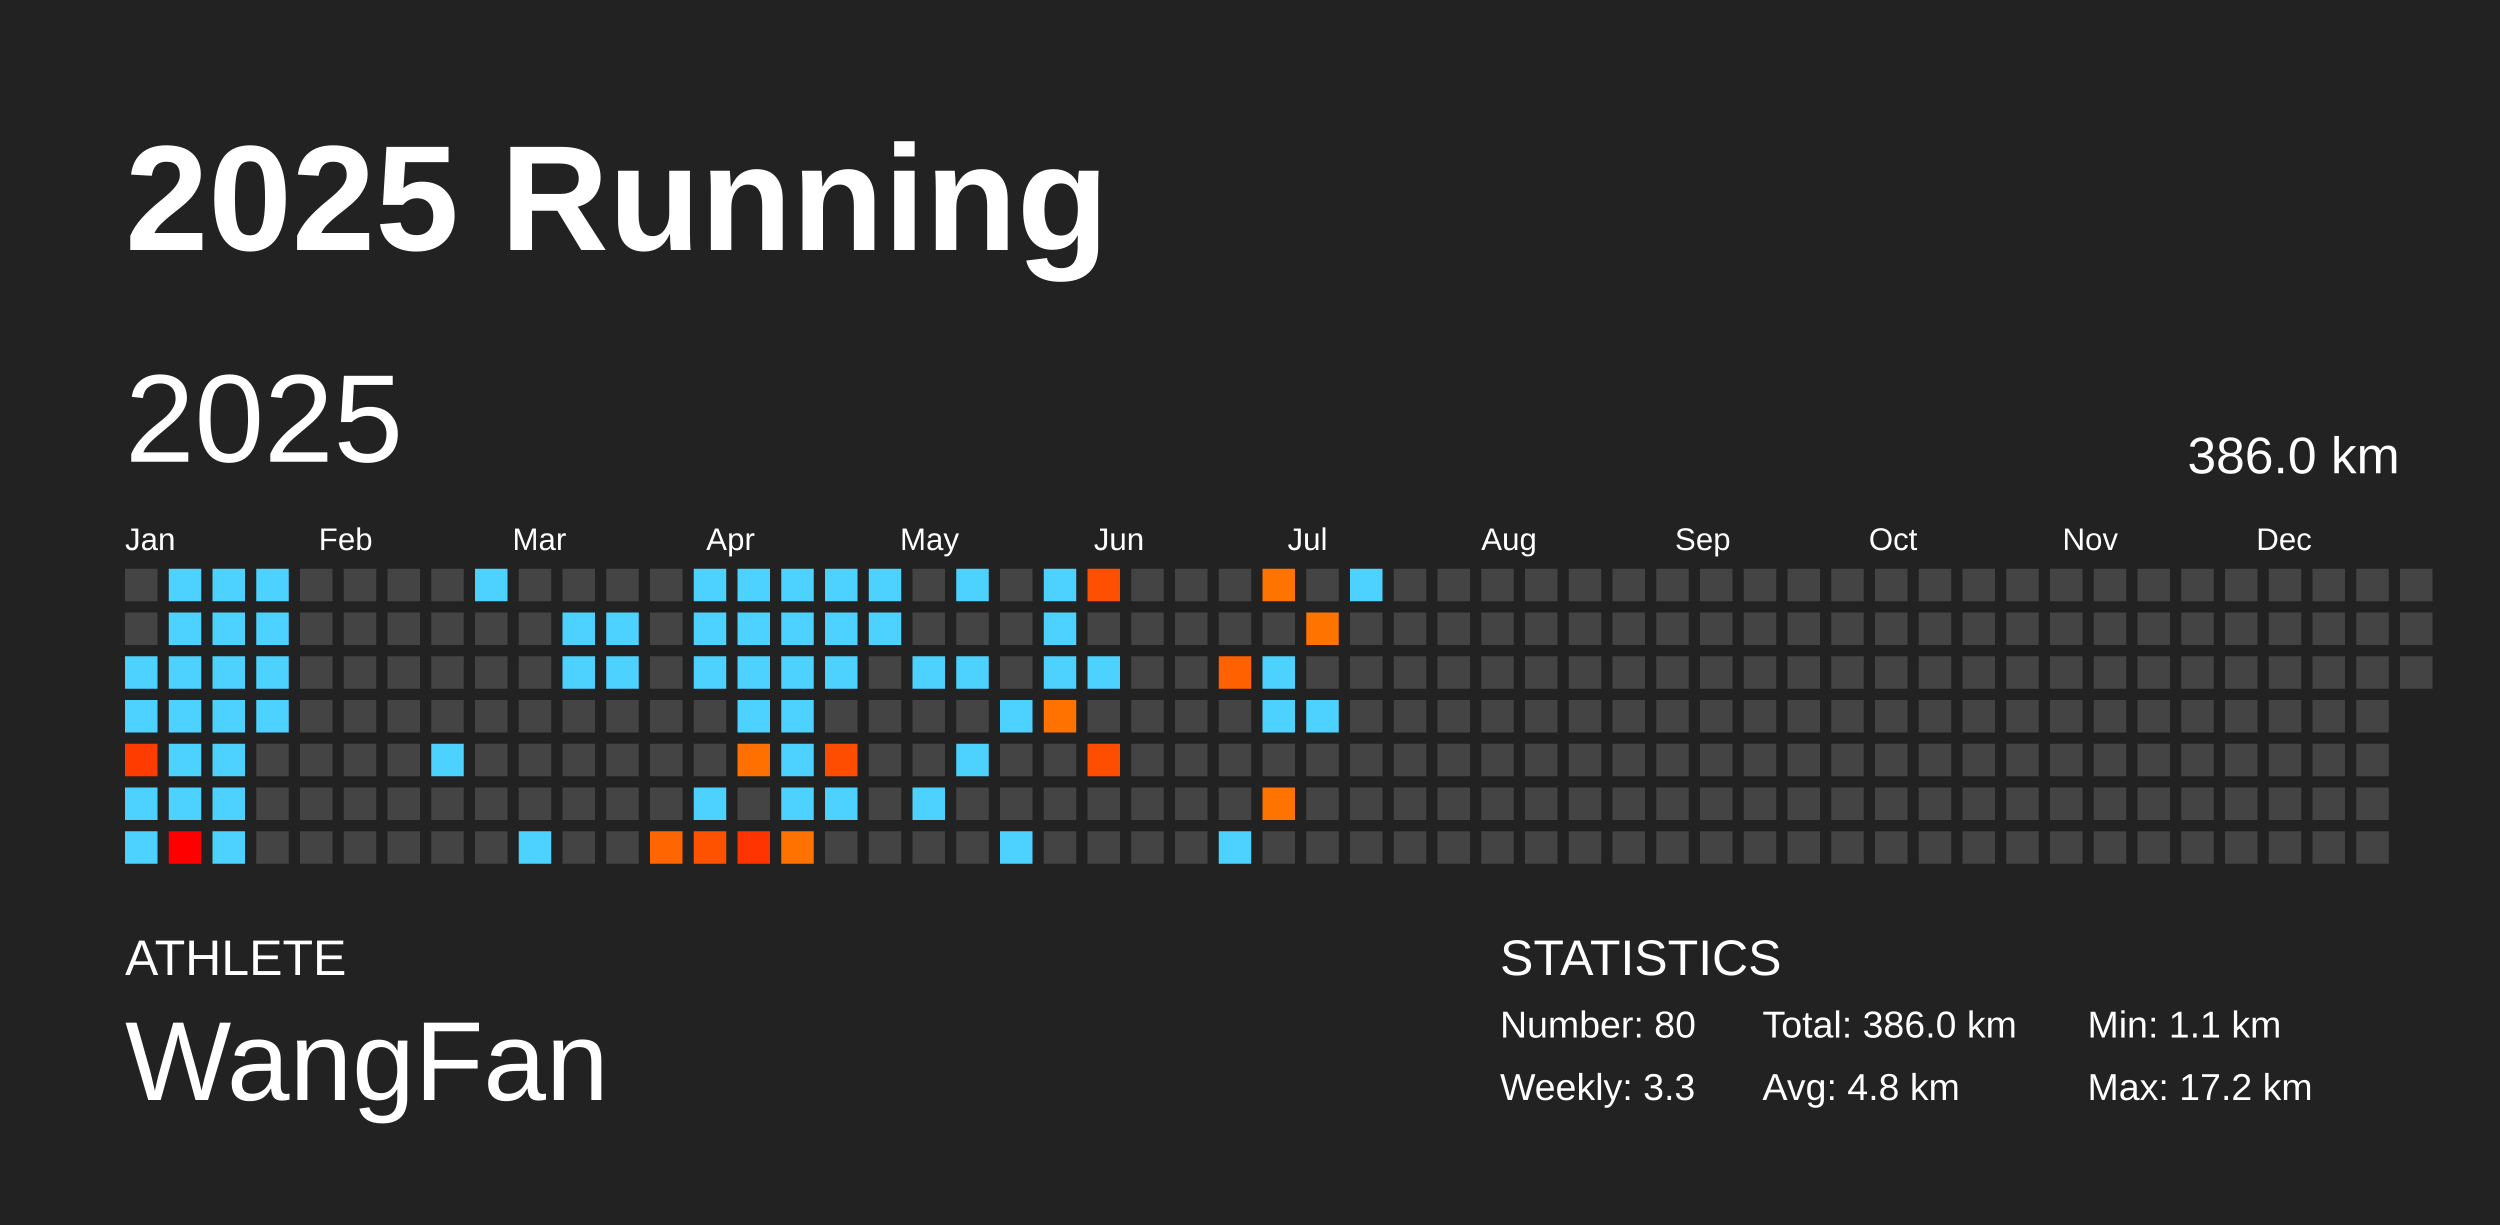
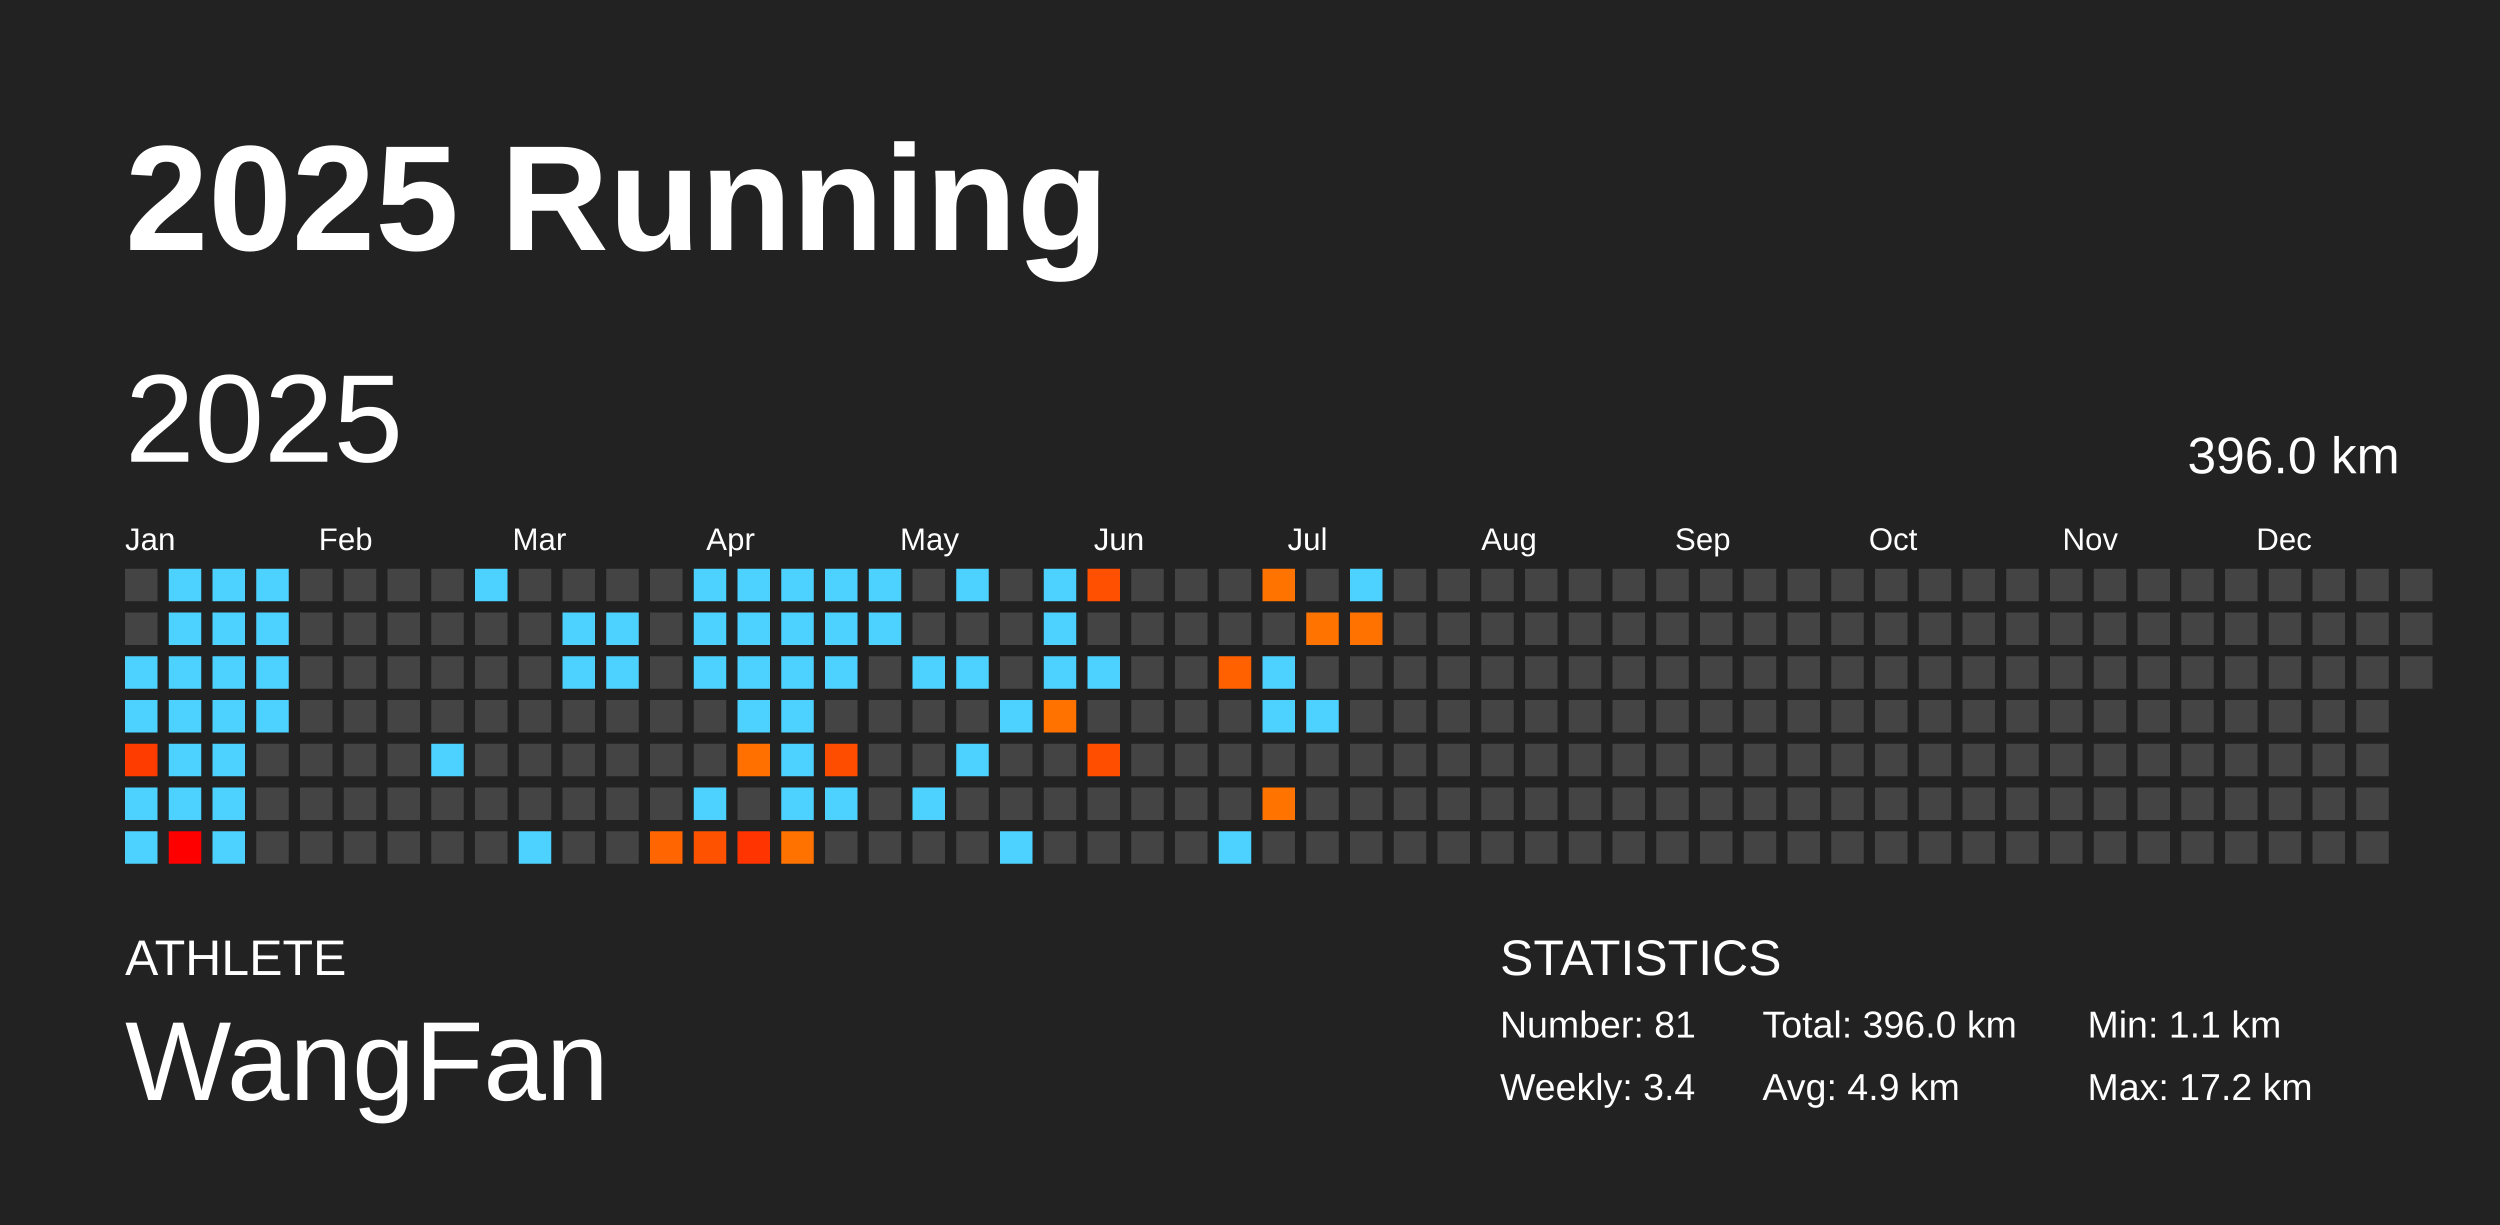
<svg xmlns="http://www.w3.org/2000/svg" baseProfile="full" height="98mm" version="1.1" viewBox="0,0,200,98" width="200mm">
  <defs />
  <rect fill="#222222" height="98" width="200" x="0" y="0" />
  <text fill="#FFFFFF" style="font-size:12px; font-family:Arial; font-weight:bold;" x="10" y="20">2025 Running</text>
  <text fill="#FFFFFF" style="font-size:4px; font-family:Arial" x="10" y="78">ATHLETE</text>
  <text fill="#FFFFFF" style="font-size:9px; font-family:Arial" x="10" y="88">WangFan</text>
  <text fill="#FFFFFF" style="font-size:4px; font-family:Arial" x="120" y="78">STATISTICS</text>
-   <text fill="#FFFFFF" style="font-size:3px; font-family:Arial" x="120" y="83">Number: 80</text>
-   <text fill="#FFFFFF" style="font-size:3px; font-family:Arial" x="120" y="88">Weekly: 3.3</text>
-   <text fill="#FFFFFF" style="font-size:3px; font-family:Arial" x="141" y="83">Total: 386.0 km</text>
-   <text fill="#FFFFFF" style="font-size:3px; font-family:Arial" x="141" y="88">Avg: 4.8 km</text>
+   <text fill="#FFFFFF" style="font-size:3px; font-family:Arial" x="120" y="83">Number: 81</text>
+   <text fill="#FFFFFF" style="font-size:3px; font-family:Arial" x="120" y="88">Weekly: 3.4</text>
+   <text fill="#FFFFFF" style="font-size:3px; font-family:Arial" x="141" y="83">Total: 396.0 km</text>
+   <text fill="#FFFFFF" style="font-size:3px; font-family:Arial" x="141" y="88">Avg: 4.9 km</text>
  <text fill="#FFFFFF" style="font-size:3px; font-family:Arial" x="167" y="83">Min: 1.1 km</text>
  <text fill="#FFFFFF" style="font-size:3px; font-family:Arial" x="167" y="88">Max: 17.2 km</text>
  <text dominant-baseline="hanging" fill="#FFFFFF" style="font-size:10.0px; font-family:Arial;" x="10" y="30">2025</text>
-   <text dominant-baseline="hanging" fill="#FFFFFF" style="font-size:4.125px; font-family:Arial;" x="175" y="35">386.0 km</text>
+   <text dominant-baseline="hanging" fill="#FFFFFF" style="font-size:4.125px; font-family:Arial;" x="175" y="35">396.0 km</text>
  <text fill="#FFFFFF" style="font-size:2.5px; font-family:Arial" x="10.0" y="44">Jan</text>
  <text fill="#FFFFFF" style="font-size:2.5px; font-family:Arial" x="25.5" y="44">Feb</text>
  <text fill="#FFFFFF" style="font-size:2.5px; font-family:Arial" x="41.0" y="44">Mar</text>
  <text fill="#FFFFFF" style="font-size:2.5px; font-family:Arial" x="56.5" y="44">Apr</text>
  <text fill="#FFFFFF" style="font-size:2.5px; font-family:Arial" x="72.0" y="44">May</text>
  <text fill="#FFFFFF" style="font-size:2.5px; font-family:Arial" x="87.5" y="44">Jun</text>
  <text fill="#FFFFFF" style="font-size:2.5px; font-family:Arial" x="103.0" y="44">Jul</text>
  <text fill="#FFFFFF" style="font-size:2.5px; font-family:Arial" x="118.5" y="44">Aug</text>
  <text fill="#FFFFFF" style="font-size:2.5px; font-family:Arial" x="134.0" y="44">Sep</text>
  <text fill="#FFFFFF" style="font-size:2.5px; font-family:Arial" x="149.5" y="44">Oct</text>
  <text fill="#FFFFFF" style="font-size:2.5px; font-family:Arial" x="165.0" y="44">Nov</text>
  <text fill="#FFFFFF" style="font-size:2.5px; font-family:Arial" x="180.5" y="44">Dec</text>
  <rect fill="#444444" height="2.6" width="2.6" x="10.0" y="45.5" />
  <rect fill="#444444" height="2.6" width="2.6" x="10.0" y="49.0" />
  <rect fill="#4dd2ff" height="2.6" width="2.6" x="10.0" y="52.5" />
  <rect fill="#4dd2ff" height="2.6" width="2.6" x="10.0" y="56.0" />
  <rect fill="#ff3c00" height="2.6" width="2.6" x="10.0" y="59.5" />
  <rect fill="#4dd2ff" height="2.6" width="2.6" x="10.0" y="63.0" />
  <rect fill="#4dd2ff" height="2.6" width="2.6" x="10.0" y="66.5" />
  <rect fill="#4dd2ff" height="2.6" width="2.6" x="13.5" y="45.5" />
  <rect fill="#4dd2ff" height="2.6" width="2.6" x="13.5" y="49.0" />
  <rect fill="#4dd2ff" height="2.6" width="2.6" x="13.5" y="52.5" />
  <rect fill="#4dd2ff" height="2.6" width="2.6" x="13.5" y="56.0" />
  <rect fill="#4dd2ff" height="2.6" width="2.6" x="13.5" y="59.5" />
  <rect fill="#4dd2ff" height="2.6" width="2.6" x="13.5" y="63.0" />
  <rect fill="#ff0000" height="2.6" width="2.6" x="13.5" y="66.5" />
  <rect fill="#4dd2ff" height="2.6" width="2.6" x="17.0" y="45.5" />
  <rect fill="#4dd2ff" height="2.6" width="2.6" x="17.0" y="49.0" />
  <rect fill="#4dd2ff" height="2.6" width="2.6" x="17.0" y="52.5" />
  <rect fill="#4dd2ff" height="2.6" width="2.6" x="17.0" y="56.0" />
  <rect fill="#4dd2ff" height="2.6" width="2.6" x="17.0" y="59.5" />
  <rect fill="#4dd2ff" height="2.6" width="2.6" x="17.0" y="63.0" />
  <rect fill="#4dd2ff" height="2.6" width="2.6" x="17.0" y="66.5" />
  <rect fill="#4dd2ff" height="2.6" width="2.6" x="20.5" y="45.5" />
  <rect fill="#4dd2ff" height="2.6" width="2.6" x="20.5" y="49.0" />
  <rect fill="#4dd2ff" height="2.6" width="2.6" x="20.5" y="52.5" />
  <rect fill="#4dd2ff" height="2.6" width="2.6" x="20.5" y="56.0" />
  <rect fill="#444444" height="2.6" width="2.6" x="20.5" y="59.5" />
  <rect fill="#444444" height="2.6" width="2.6" x="20.5" y="63.0" />
  <rect fill="#444444" height="2.6" width="2.6" x="20.5" y="66.5" />
  <rect fill="#444444" height="2.6" width="2.6" x="24.0" y="45.5" />
  <rect fill="#444444" height="2.6" width="2.6" x="24.0" y="49.0" />
  <rect fill="#444444" height="2.6" width="2.6" x="24.0" y="52.5" />
  <rect fill="#444444" height="2.6" width="2.6" x="24.0" y="56.0" />
  <rect fill="#444444" height="2.6" width="2.6" x="24.0" y="59.5" />
  <rect fill="#444444" height="2.6" width="2.6" x="24.0" y="63.0" />
  <rect fill="#444444" height="2.6" width="2.6" x="24.0" y="66.5" />
  <rect fill="#444444" height="2.6" width="2.6" x="27.5" y="45.5" />
  <rect fill="#444444" height="2.6" width="2.6" x="27.5" y="49.0" />
  <rect fill="#444444" height="2.6" width="2.6" x="27.5" y="52.5" />
  <rect fill="#444444" height="2.6" width="2.6" x="27.5" y="56.0" />
  <rect fill="#444444" height="2.6" width="2.6" x="27.5" y="59.5" />
  <rect fill="#444444" height="2.6" width="2.6" x="27.5" y="63.0" />
  <rect fill="#444444" height="2.6" width="2.6" x="27.5" y="66.5" />
  <rect fill="#444444" height="2.6" width="2.6" x="31.0" y="45.5" />
  <rect fill="#444444" height="2.6" width="2.6" x="31.0" y="49.0" />
  <rect fill="#444444" height="2.6" width="2.6" x="31.0" y="52.5" />
  <rect fill="#444444" height="2.6" width="2.6" x="31.0" y="56.0" />
  <rect fill="#444444" height="2.6" width="2.6" x="31.0" y="59.5" />
  <rect fill="#444444" height="2.6" width="2.6" x="31.0" y="63.0" />
  <rect fill="#444444" height="2.6" width="2.6" x="31.0" y="66.5" />
  <rect fill="#444444" height="2.6" width="2.6" x="34.5" y="45.5" />
  <rect fill="#444444" height="2.6" width="2.6" x="34.5" y="49.0" />
  <rect fill="#444444" height="2.6" width="2.6" x="34.5" y="52.5" />
  <rect fill="#444444" height="2.6" width="2.6" x="34.5" y="56.0" />
  <rect fill="#4dd2ff" height="2.6" width="2.6" x="34.5" y="59.5" />
  <rect fill="#444444" height="2.6" width="2.6" x="34.5" y="63.0" />
  <rect fill="#444444" height="2.6" width="2.6" x="34.5" y="66.5" />
  <rect fill="#4dd2ff" height="2.6" width="2.6" x="38.0" y="45.5" />
  <rect fill="#444444" height="2.6" width="2.6" x="38.0" y="49.0" />
  <rect fill="#444444" height="2.6" width="2.6" x="38.0" y="52.5" />
  <rect fill="#444444" height="2.6" width="2.6" x="38.0" y="56.0" />
  <rect fill="#444444" height="2.6" width="2.6" x="38.0" y="59.5" />
  <rect fill="#444444" height="2.6" width="2.6" x="38.0" y="63.0" />
  <rect fill="#444444" height="2.6" width="2.6" x="38.0" y="66.5" />
  <rect fill="#444444" height="2.6" width="2.6" x="41.5" y="45.5" />
  <rect fill="#444444" height="2.6" width="2.6" x="41.5" y="49.0" />
  <rect fill="#444444" height="2.6" width="2.6" x="41.5" y="52.5" />
  <rect fill="#444444" height="2.6" width="2.6" x="41.5" y="56.0" />
  <rect fill="#444444" height="2.6" width="2.6" x="41.5" y="59.5" />
  <rect fill="#444444" height="2.6" width="2.6" x="41.5" y="63.0" />
  <rect fill="#4dd2ff" height="2.6" width="2.6" x="41.5" y="66.5" />
  <rect fill="#444444" height="2.6" width="2.6" x="45.0" y="45.5" />
  <rect fill="#4dd2ff" height="2.6" width="2.6" x="45.0" y="49.0" />
  <rect fill="#4dd2ff" height="2.6" width="2.6" x="45.0" y="52.5" />
  <rect fill="#444444" height="2.6" width="2.6" x="45.0" y="56.0" />
  <rect fill="#444444" height="2.6" width="2.6" x="45.0" y="59.5" />
  <rect fill="#444444" height="2.6" width="2.6" x="45.0" y="63.0" />
  <rect fill="#444444" height="2.6" width="2.6" x="45.0" y="66.5" />
  <rect fill="#444444" height="2.6" width="2.6" x="48.5" y="45.5" />
  <rect fill="#4dd2ff" height="2.6" width="2.6" x="48.5" y="49.0" />
  <rect fill="#4dd2ff" height="2.6" width="2.6" x="48.5" y="52.5" />
  <rect fill="#444444" height="2.6" width="2.6" x="48.5" y="56.0" />
  <rect fill="#444444" height="2.6" width="2.6" x="48.5" y="59.5" />
  <rect fill="#444444" height="2.6" width="2.6" x="48.5" y="63.0" />
  <rect fill="#444444" height="2.6" width="2.6" x="48.5" y="66.5" />
  <rect fill="#444444" height="2.6" width="2.6" x="52.0" y="45.5" />
  <rect fill="#444444" height="2.6" width="2.6" x="52.0" y="49.0" />
  <rect fill="#444444" height="2.6" width="2.6" x="52.0" y="52.5" />
  <rect fill="#444444" height="2.6" width="2.6" x="52.0" y="56.0" />
  <rect fill="#444444" height="2.6" width="2.6" x="52.0" y="59.5" />
  <rect fill="#444444" height="2.6" width="2.6" x="52.0" y="63.0" />
  <rect fill="#ff6500" height="2.6" width="2.6" x="52.0" y="66.5" />
  <rect fill="#4dd2ff" height="2.6" width="2.6" x="55.5" y="45.5" />
  <rect fill="#4dd2ff" height="2.6" width="2.6" x="55.5" y="49.0" />
  <rect fill="#4dd2ff" height="2.6" width="2.6" x="55.5" y="52.5" />
  <rect fill="#444444" height="2.6" width="2.6" x="55.5" y="56.0" />
  <rect fill="#444444" height="2.6" width="2.6" x="55.5" y="59.5" />
  <rect fill="#4dd2ff" height="2.6" width="2.6" x="55.5" y="63.0" />
  <rect fill="#ff5200" height="2.6" width="2.6" x="55.5" y="66.5" />
  <rect fill="#4dd2ff" height="2.6" width="2.6" x="59.0" y="45.5" />
  <rect fill="#4dd2ff" height="2.6" width="2.6" x="59.0" y="49.0" />
  <rect fill="#4dd2ff" height="2.6" width="2.6" x="59.0" y="52.5" />
  <rect fill="#4dd2ff" height="2.6" width="2.6" x="59.0" y="56.0" />
  <rect fill="#ff7000" height="2.6" width="2.6" x="59.0" y="59.5" />
  <rect fill="#444444" height="2.6" width="2.6" x="59.0" y="63.0" />
  <rect fill="#ff3400" height="2.6" width="2.6" x="59.0" y="66.5" />
  <rect fill="#4dd2ff" height="2.6" width="2.6" x="62.5" y="45.5" />
  <rect fill="#4dd2ff" height="2.6" width="2.6" x="62.5" y="49.0" />
  <rect fill="#4dd2ff" height="2.6" width="2.6" x="62.5" y="52.5" />
  <rect fill="#4dd2ff" height="2.6" width="2.6" x="62.5" y="56.0" />
  <rect fill="#4dd2ff" height="2.6" width="2.6" x="62.5" y="59.5" />
  <rect fill="#4dd2ff" height="2.6" width="2.6" x="62.5" y="63.0" />
  <rect fill="#ff7200" height="2.6" width="2.6" x="62.5" y="66.5" />
  <rect fill="#4dd2ff" height="2.6" width="2.6" x="66.0" y="45.5" />
  <rect fill="#4dd2ff" height="2.6" width="2.6" x="66.0" y="49.0" />
  <rect fill="#4dd2ff" height="2.6" width="2.6" x="66.0" y="52.5" />
  <rect fill="#444444" height="2.6" width="2.6" x="66.0" y="56.0" />
  <rect fill="#ff4d00" height="2.6" width="2.6" x="66.0" y="59.5" />
  <rect fill="#4dd2ff" height="2.6" width="2.6" x="66.0" y="63.0" />
  <rect fill="#444444" height="2.6" width="2.6" x="66.0" y="66.5" />
  <rect fill="#4dd2ff" height="2.6" width="2.6" x="69.5" y="45.5" />
  <rect fill="#4dd2ff" height="2.6" width="2.6" x="69.5" y="49.0" />
  <rect fill="#444444" height="2.6" width="2.6" x="69.5" y="52.5" />
  <rect fill="#444444" height="2.6" width="2.6" x="69.5" y="56.0" />
  <rect fill="#444444" height="2.6" width="2.6" x="69.5" y="59.5" />
  <rect fill="#444444" height="2.6" width="2.6" x="69.5" y="63.0" />
  <rect fill="#444444" height="2.6" width="2.6" x="69.5" y="66.5" />
  <rect fill="#444444" height="2.6" width="2.6" x="73.0" y="45.5" />
  <rect fill="#444444" height="2.6" width="2.6" x="73.0" y="49.0" />
  <rect fill="#4dd2ff" height="2.6" width="2.6" x="73.0" y="52.5" />
  <rect fill="#444444" height="2.6" width="2.6" x="73.0" y="56.0" />
  <rect fill="#444444" height="2.6" width="2.6" x="73.0" y="59.5" />
  <rect fill="#4dd2ff" height="2.6" width="2.6" x="73.0" y="63.0" />
  <rect fill="#444444" height="2.6" width="2.6" x="73.0" y="66.5" />
  <rect fill="#4dd2ff" height="2.6" width="2.6" x="76.5" y="45.5" />
  <rect fill="#444444" height="2.6" width="2.6" x="76.5" y="49.0" />
  <rect fill="#4dd2ff" height="2.6" width="2.6" x="76.5" y="52.5" />
  <rect fill="#444444" height="2.6" width="2.6" x="76.5" y="56.0" />
  <rect fill="#4dd2ff" height="2.6" width="2.6" x="76.5" y="59.5" />
  <rect fill="#444444" height="2.6" width="2.6" x="76.5" y="63.0" />
  <rect fill="#444444" height="2.6" width="2.6" x="76.5" y="66.5" />
  <rect fill="#444444" height="2.6" width="2.6" x="80.0" y="45.5" />
  <rect fill="#444444" height="2.6" width="2.6" x="80.0" y="49.0" />
  <rect fill="#444444" height="2.6" width="2.6" x="80.0" y="52.5" />
  <rect fill="#4dd2ff" height="2.6" width="2.6" x="80.0" y="56.0" />
  <rect fill="#444444" height="2.6" width="2.6" x="80.0" y="59.5" />
  <rect fill="#444444" height="2.6" width="2.6" x="80.0" y="63.0" />
  <rect fill="#4dd2ff" height="2.6" width="2.6" x="80.0" y="66.5" />
  <rect fill="#4dd2ff" height="2.6" width="2.6" x="83.5" y="45.5" />
  <rect fill="#4dd2ff" height="2.6" width="2.6" x="83.5" y="49.0" />
  <rect fill="#4dd2ff" height="2.6" width="2.6" x="83.5" y="52.5" />
  <rect fill="#ff7200" height="2.6" width="2.6" x="83.5" y="56.0" />
  <rect fill="#444444" height="2.6" width="2.6" x="83.5" y="59.5" />
  <rect fill="#444444" height="2.6" width="2.6" x="83.5" y="63.0" />
  <rect fill="#444444" height="2.6" width="2.6" x="83.5" y="66.5" />
  <rect fill="#ff4f00" height="2.6" width="2.6" x="87.0" y="45.5" />
  <rect fill="#444444" height="2.6" width="2.6" x="87.0" y="49.0" />
  <rect fill="#4dd2ff" height="2.6" width="2.6" x="87.0" y="52.5" />
  <rect fill="#444444" height="2.6" width="2.6" x="87.0" y="56.0" />
  <rect fill="#ff4e00" height="2.6" width="2.6" x="87.0" y="59.5" />
  <rect fill="#444444" height="2.6" width="2.6" x="87.0" y="63.0" />
  <rect fill="#444444" height="2.6" width="2.6" x="87.0" y="66.5" />
  <rect fill="#444444" height="2.6" width="2.6" x="90.5" y="45.5" />
  <rect fill="#444444" height="2.6" width="2.6" x="90.5" y="49.0" />
  <rect fill="#444444" height="2.6" width="2.6" x="90.5" y="52.5" />
  <rect fill="#444444" height="2.6" width="2.6" x="90.5" y="56.0" />
  <rect fill="#444444" height="2.6" width="2.6" x="90.5" y="59.5" />
  <rect fill="#444444" height="2.6" width="2.6" x="90.5" y="63.0" />
  <rect fill="#444444" height="2.6" width="2.6" x="90.5" y="66.5" />
  <rect fill="#444444" height="2.6" width="2.6" x="94.0" y="45.5" />
  <rect fill="#444444" height="2.6" width="2.6" x="94.0" y="49.0" />
  <rect fill="#444444" height="2.6" width="2.6" x="94.0" y="52.5" />
  <rect fill="#444444" height="2.6" width="2.6" x="94.0" y="56.0" />
  <rect fill="#444444" height="2.6" width="2.6" x="94.0" y="59.5" />
  <rect fill="#444444" height="2.6" width="2.6" x="94.0" y="63.0" />
  <rect fill="#444444" height="2.6" width="2.6" x="94.0" y="66.5" />
  <rect fill="#444444" height="2.6" width="2.6" x="97.5" y="45.5" />
  <rect fill="#444444" height="2.6" width="2.6" x="97.5" y="49.0" />
  <rect fill="#ff6000" height="2.6" width="2.6" x="97.5" y="52.5" />
  <rect fill="#444444" height="2.6" width="2.6" x="97.5" y="56.0" />
  <rect fill="#444444" height="2.6" width="2.6" x="97.5" y="59.5" />
  <rect fill="#444444" height="2.6" width="2.6" x="97.5" y="63.0" />
  <rect fill="#4dd2ff" height="2.6" width="2.6" x="97.5" y="66.5" />
  <rect fill="#ff7300" height="2.6" width="2.6" x="101.0" y="45.5" />
  <rect fill="#444444" height="2.6" width="2.6" x="101.0" y="49.0" />
  <rect fill="#4dd2ff" height="2.6" width="2.6" x="101.0" y="52.5" />
  <rect fill="#4dd2ff" height="2.6" width="2.6" x="101.0" y="56.0" />
  <rect fill="#444444" height="2.6" width="2.6" x="101.0" y="59.5" />
  <rect fill="#ff7300" height="2.6" width="2.6" x="101.0" y="63.0" />
  <rect fill="#444444" height="2.6" width="2.6" x="101.0" y="66.5" />
  <rect fill="#444444" height="2.6" width="2.6" x="104.5" y="45.5" />
  <rect fill="#ff7300" height="2.6" width="2.6" x="104.5" y="49.0" />
  <rect fill="#444444" height="2.6" width="2.6" x="104.5" y="52.5" />
  <rect fill="#4dd2ff" height="2.6" width="2.6" x="104.5" y="56.0" />
  <rect fill="#444444" height="2.6" width="2.6" x="104.5" y="59.5" />
  <rect fill="#444444" height="2.6" width="2.6" x="104.5" y="63.0" />
  <rect fill="#444444" height="2.6" width="2.6" x="104.5" y="66.5" />
  <rect fill="#4dd2ff" height="2.6" width="2.6" x="108.0" y="45.5" />
-   <rect fill="#444444" height="2.6" width="2.6" x="108.0" y="49.0" />
+   <rect fill="#ff7200" height="2.6" width="2.6" x="108.0" y="49.0" />
  <rect fill="#444444" height="2.6" width="2.6" x="108.0" y="52.5" />
  <rect fill="#444444" height="2.6" width="2.6" x="108.0" y="56.0" />
  <rect fill="#444444" height="2.6" width="2.6" x="108.0" y="59.5" />
  <rect fill="#444444" height="2.6" width="2.6" x="108.0" y="63.0" />
  <rect fill="#444444" height="2.6" width="2.6" x="108.0" y="66.5" />
  <rect fill="#444444" height="2.6" width="2.6" x="111.5" y="45.5" />
  <rect fill="#444444" height="2.6" width="2.6" x="111.5" y="49.0" />
  <rect fill="#444444" height="2.6" width="2.6" x="111.5" y="52.5" />
  <rect fill="#444444" height="2.6" width="2.6" x="111.5" y="56.0" />
  <rect fill="#444444" height="2.6" width="2.6" x="111.5" y="59.5" />
  <rect fill="#444444" height="2.6" width="2.6" x="111.5" y="63.0" />
  <rect fill="#444444" height="2.6" width="2.6" x="111.5" y="66.5" />
  <rect fill="#444444" height="2.6" width="2.6" x="115.0" y="45.5" />
  <rect fill="#444444" height="2.6" width="2.6" x="115.0" y="49.0" />
  <rect fill="#444444" height="2.6" width="2.6" x="115.0" y="52.5" />
  <rect fill="#444444" height="2.6" width="2.6" x="115.0" y="56.0" />
  <rect fill="#444444" height="2.6" width="2.6" x="115.0" y="59.5" />
  <rect fill="#444444" height="2.6" width="2.6" x="115.0" y="63.0" />
  <rect fill="#444444" height="2.6" width="2.6" x="115.0" y="66.5" />
  <rect fill="#444444" height="2.6" width="2.6" x="118.5" y="45.5" />
  <rect fill="#444444" height="2.6" width="2.6" x="118.5" y="49.0" />
  <rect fill="#444444" height="2.6" width="2.6" x="118.5" y="52.5" />
  <rect fill="#444444" height="2.6" width="2.6" x="118.5" y="56.0" />
  <rect fill="#444444" height="2.6" width="2.6" x="118.5" y="59.5" />
  <rect fill="#444444" height="2.6" width="2.6" x="118.5" y="63.0" />
  <rect fill="#444444" height="2.6" width="2.6" x="118.5" y="66.5" />
  <rect fill="#444444" height="2.6" width="2.6" x="122.0" y="45.5" />
  <rect fill="#444444" height="2.6" width="2.6" x="122.0" y="49.0" />
  <rect fill="#444444" height="2.6" width="2.6" x="122.0" y="52.5" />
  <rect fill="#444444" height="2.6" width="2.6" x="122.0" y="56.0" />
  <rect fill="#444444" height="2.6" width="2.6" x="122.0" y="59.5" />
  <rect fill="#444444" height="2.6" width="2.6" x="122.0" y="63.0" />
  <rect fill="#444444" height="2.6" width="2.6" x="122.0" y="66.5" />
  <rect fill="#444444" height="2.6" width="2.6" x="125.5" y="45.5" />
  <rect fill="#444444" height="2.6" width="2.6" x="125.5" y="49.0" />
  <rect fill="#444444" height="2.6" width="2.6" x="125.5" y="52.5" />
  <rect fill="#444444" height="2.6" width="2.6" x="125.5" y="56.0" />
  <rect fill="#444444" height="2.6" width="2.6" x="125.5" y="59.5" />
  <rect fill="#444444" height="2.6" width="2.6" x="125.5" y="63.0" />
  <rect fill="#444444" height="2.6" width="2.6" x="125.5" y="66.5" />
  <rect fill="#444444" height="2.6" width="2.6" x="129.0" y="45.5" />
  <rect fill="#444444" height="2.6" width="2.6" x="129.0" y="49.0" />
  <rect fill="#444444" height="2.6" width="2.6" x="129.0" y="52.5" />
  <rect fill="#444444" height="2.6" width="2.6" x="129.0" y="56.0" />
  <rect fill="#444444" height="2.6" width="2.6" x="129.0" y="59.5" />
  <rect fill="#444444" height="2.6" width="2.6" x="129.0" y="63.0" />
  <rect fill="#444444" height="2.6" width="2.6" x="129.0" y="66.5" />
  <rect fill="#444444" height="2.6" width="2.6" x="132.5" y="45.5" />
  <rect fill="#444444" height="2.6" width="2.6" x="132.5" y="49.0" />
  <rect fill="#444444" height="2.6" width="2.6" x="132.5" y="52.5" />
  <rect fill="#444444" height="2.6" width="2.6" x="132.5" y="56.0" />
  <rect fill="#444444" height="2.6" width="2.6" x="132.5" y="59.5" />
  <rect fill="#444444" height="2.6" width="2.6" x="132.5" y="63.0" />
  <rect fill="#444444" height="2.6" width="2.6" x="132.5" y="66.5" />
  <rect fill="#444444" height="2.6" width="2.6" x="136.0" y="45.5" />
  <rect fill="#444444" height="2.6" width="2.6" x="136.0" y="49.0" />
  <rect fill="#444444" height="2.6" width="2.6" x="136.0" y="52.5" />
  <rect fill="#444444" height="2.6" width="2.6" x="136.0" y="56.0" />
  <rect fill="#444444" height="2.6" width="2.6" x="136.0" y="59.5" />
  <rect fill="#444444" height="2.6" width="2.6" x="136.0" y="63.0" />
  <rect fill="#444444" height="2.6" width="2.6" x="136.0" y="66.5" />
  <rect fill="#444444" height="2.6" width="2.6" x="139.5" y="45.5" />
  <rect fill="#444444" height="2.6" width="2.6" x="139.5" y="49.0" />
  <rect fill="#444444" height="2.6" width="2.6" x="139.5" y="52.5" />
  <rect fill="#444444" height="2.6" width="2.6" x="139.5" y="56.0" />
  <rect fill="#444444" height="2.6" width="2.6" x="139.5" y="59.5" />
  <rect fill="#444444" height="2.6" width="2.6" x="139.5" y="63.0" />
  <rect fill="#444444" height="2.6" width="2.6" x="139.5" y="66.5" />
  <rect fill="#444444" height="2.6" width="2.6" x="143.0" y="45.5" />
  <rect fill="#444444" height="2.6" width="2.6" x="143.0" y="49.0" />
  <rect fill="#444444" height="2.6" width="2.6" x="143.0" y="52.5" />
  <rect fill="#444444" height="2.6" width="2.6" x="143.0" y="56.0" />
  <rect fill="#444444" height="2.6" width="2.6" x="143.0" y="59.5" />
  <rect fill="#444444" height="2.6" width="2.6" x="143.0" y="63.0" />
  <rect fill="#444444" height="2.6" width="2.6" x="143.0" y="66.5" />
  <rect fill="#444444" height="2.6" width="2.6" x="146.5" y="45.5" />
  <rect fill="#444444" height="2.6" width="2.6" x="146.5" y="49.0" />
  <rect fill="#444444" height="2.6" width="2.6" x="146.5" y="52.5" />
  <rect fill="#444444" height="2.6" width="2.6" x="146.5" y="56.0" />
  <rect fill="#444444" height="2.6" width="2.6" x="146.5" y="59.5" />
  <rect fill="#444444" height="2.6" width="2.6" x="146.5" y="63.0" />
  <rect fill="#444444" height="2.6" width="2.6" x="146.5" y="66.5" />
  <rect fill="#444444" height="2.6" width="2.6" x="150.0" y="45.5" />
  <rect fill="#444444" height="2.6" width="2.6" x="150.0" y="49.0" />
  <rect fill="#444444" height="2.6" width="2.6" x="150.0" y="52.5" />
  <rect fill="#444444" height="2.6" width="2.6" x="150.0" y="56.0" />
  <rect fill="#444444" height="2.6" width="2.6" x="150.0" y="59.5" />
  <rect fill="#444444" height="2.6" width="2.6" x="150.0" y="63.0" />
  <rect fill="#444444" height="2.6" width="2.6" x="150.0" y="66.5" />
  <rect fill="#444444" height="2.6" width="2.6" x="153.5" y="45.5" />
  <rect fill="#444444" height="2.6" width="2.6" x="153.5" y="49.0" />
  <rect fill="#444444" height="2.6" width="2.6" x="153.5" y="52.5" />
  <rect fill="#444444" height="2.6" width="2.6" x="153.5" y="56.0" />
  <rect fill="#444444" height="2.6" width="2.6" x="153.5" y="59.5" />
  <rect fill="#444444" height="2.6" width="2.6" x="153.5" y="63.0" />
  <rect fill="#444444" height="2.6" width="2.6" x="153.5" y="66.5" />
  <rect fill="#444444" height="2.6" width="2.6" x="157.0" y="45.5" />
  <rect fill="#444444" height="2.6" width="2.6" x="157.0" y="49.0" />
  <rect fill="#444444" height="2.6" width="2.6" x="157.0" y="52.5" />
  <rect fill="#444444" height="2.6" width="2.6" x="157.0" y="56.0" />
  <rect fill="#444444" height="2.6" width="2.6" x="157.0" y="59.5" />
  <rect fill="#444444" height="2.6" width="2.6" x="157.0" y="63.0" />
  <rect fill="#444444" height="2.6" width="2.6" x="157.0" y="66.5" />
  <rect fill="#444444" height="2.6" width="2.6" x="160.5" y="45.5" />
  <rect fill="#444444" height="2.6" width="2.6" x="160.5" y="49.0" />
  <rect fill="#444444" height="2.6" width="2.6" x="160.5" y="52.5" />
  <rect fill="#444444" height="2.6" width="2.6" x="160.5" y="56.0" />
  <rect fill="#444444" height="2.6" width="2.6" x="160.5" y="59.5" />
  <rect fill="#444444" height="2.6" width="2.6" x="160.5" y="63.0" />
  <rect fill="#444444" height="2.6" width="2.6" x="160.5" y="66.5" />
  <rect fill="#444444" height="2.6" width="2.6" x="164.0" y="45.5" />
  <rect fill="#444444" height="2.6" width="2.6" x="164.0" y="49.0" />
  <rect fill="#444444" height="2.6" width="2.6" x="164.0" y="52.5" />
  <rect fill="#444444" height="2.6" width="2.6" x="164.0" y="56.0" />
  <rect fill="#444444" height="2.6" width="2.6" x="164.0" y="59.5" />
  <rect fill="#444444" height="2.6" width="2.6" x="164.0" y="63.0" />
  <rect fill="#444444" height="2.6" width="2.6" x="164.0" y="66.5" />
  <rect fill="#444444" height="2.6" width="2.6" x="167.5" y="45.5" />
  <rect fill="#444444" height="2.6" width="2.6" x="167.5" y="49.0" />
  <rect fill="#444444" height="2.6" width="2.6" x="167.5" y="52.5" />
  <rect fill="#444444" height="2.6" width="2.6" x="167.5" y="56.0" />
  <rect fill="#444444" height="2.6" width="2.6" x="167.5" y="59.5" />
  <rect fill="#444444" height="2.6" width="2.6" x="167.5" y="63.0" />
  <rect fill="#444444" height="2.6" width="2.6" x="167.5" y="66.5" />
  <rect fill="#444444" height="2.6" width="2.6" x="171.0" y="45.5" />
  <rect fill="#444444" height="2.6" width="2.6" x="171.0" y="49.0" />
  <rect fill="#444444" height="2.6" width="2.6" x="171.0" y="52.5" />
  <rect fill="#444444" height="2.6" width="2.6" x="171.0" y="56.0" />
  <rect fill="#444444" height="2.6" width="2.6" x="171.0" y="59.5" />
  <rect fill="#444444" height="2.6" width="2.6" x="171.0" y="63.0" />
  <rect fill="#444444" height="2.6" width="2.6" x="171.0" y="66.5" />
  <rect fill="#444444" height="2.6" width="2.6" x="174.5" y="45.5" />
  <rect fill="#444444" height="2.6" width="2.6" x="174.5" y="49.0" />
  <rect fill="#444444" height="2.6" width="2.6" x="174.5" y="52.5" />
  <rect fill="#444444" height="2.6" width="2.6" x="174.5" y="56.0" />
  <rect fill="#444444" height="2.6" width="2.6" x="174.5" y="59.5" />
  <rect fill="#444444" height="2.6" width="2.6" x="174.5" y="63.0" />
  <rect fill="#444444" height="2.6" width="2.6" x="174.5" y="66.5" />
  <rect fill="#444444" height="2.6" width="2.6" x="178.0" y="45.5" />
  <rect fill="#444444" height="2.6" width="2.6" x="178.0" y="49.0" />
  <rect fill="#444444" height="2.6" width="2.6" x="178.0" y="52.5" />
  <rect fill="#444444" height="2.6" width="2.6" x="178.0" y="56.0" />
  <rect fill="#444444" height="2.6" width="2.6" x="178.0" y="59.5" />
  <rect fill="#444444" height="2.6" width="2.6" x="178.0" y="63.0" />
  <rect fill="#444444" height="2.6" width="2.6" x="178.0" y="66.5" />
  <rect fill="#444444" height="2.6" width="2.6" x="181.5" y="45.5" />
  <rect fill="#444444" height="2.6" width="2.6" x="181.5" y="49.0" />
  <rect fill="#444444" height="2.6" width="2.6" x="181.5" y="52.5" />
  <rect fill="#444444" height="2.6" width="2.6" x="181.5" y="56.0" />
  <rect fill="#444444" height="2.6" width="2.6" x="181.5" y="59.5" />
  <rect fill="#444444" height="2.6" width="2.6" x="181.5" y="63.0" />
  <rect fill="#444444" height="2.6" width="2.6" x="181.5" y="66.5" />
  <rect fill="#444444" height="2.6" width="2.6" x="185.0" y="45.5" />
  <rect fill="#444444" height="2.6" width="2.6" x="185.0" y="49.0" />
  <rect fill="#444444" height="2.6" width="2.6" x="185.0" y="52.5" />
  <rect fill="#444444" height="2.6" width="2.6" x="185.0" y="56.0" />
  <rect fill="#444444" height="2.6" width="2.6" x="185.0" y="59.5" />
  <rect fill="#444444" height="2.6" width="2.6" x="185.0" y="63.0" />
  <rect fill="#444444" height="2.6" width="2.6" x="185.0" y="66.5" />
  <rect fill="#444444" height="2.6" width="2.6" x="188.5" y="45.5" />
  <rect fill="#444444" height="2.6" width="2.6" x="188.5" y="49.0" />
  <rect fill="#444444" height="2.6" width="2.6" x="188.5" y="52.5" />
  <rect fill="#444444" height="2.6" width="2.6" x="188.5" y="56.0" />
  <rect fill="#444444" height="2.6" width="2.6" x="188.5" y="59.5" />
  <rect fill="#444444" height="2.6" width="2.6" x="188.5" y="63.0" />
  <rect fill="#444444" height="2.6" width="2.6" x="188.5" y="66.5" />
  <rect fill="#444444" height="2.6" width="2.6" x="192.0" y="45.5" />
  <rect fill="#444444" height="2.6" width="2.6" x="192.0" y="49.0" />
  <rect fill="#444444" height="2.6" width="2.6" x="192.0" y="52.5" />
</svg>
